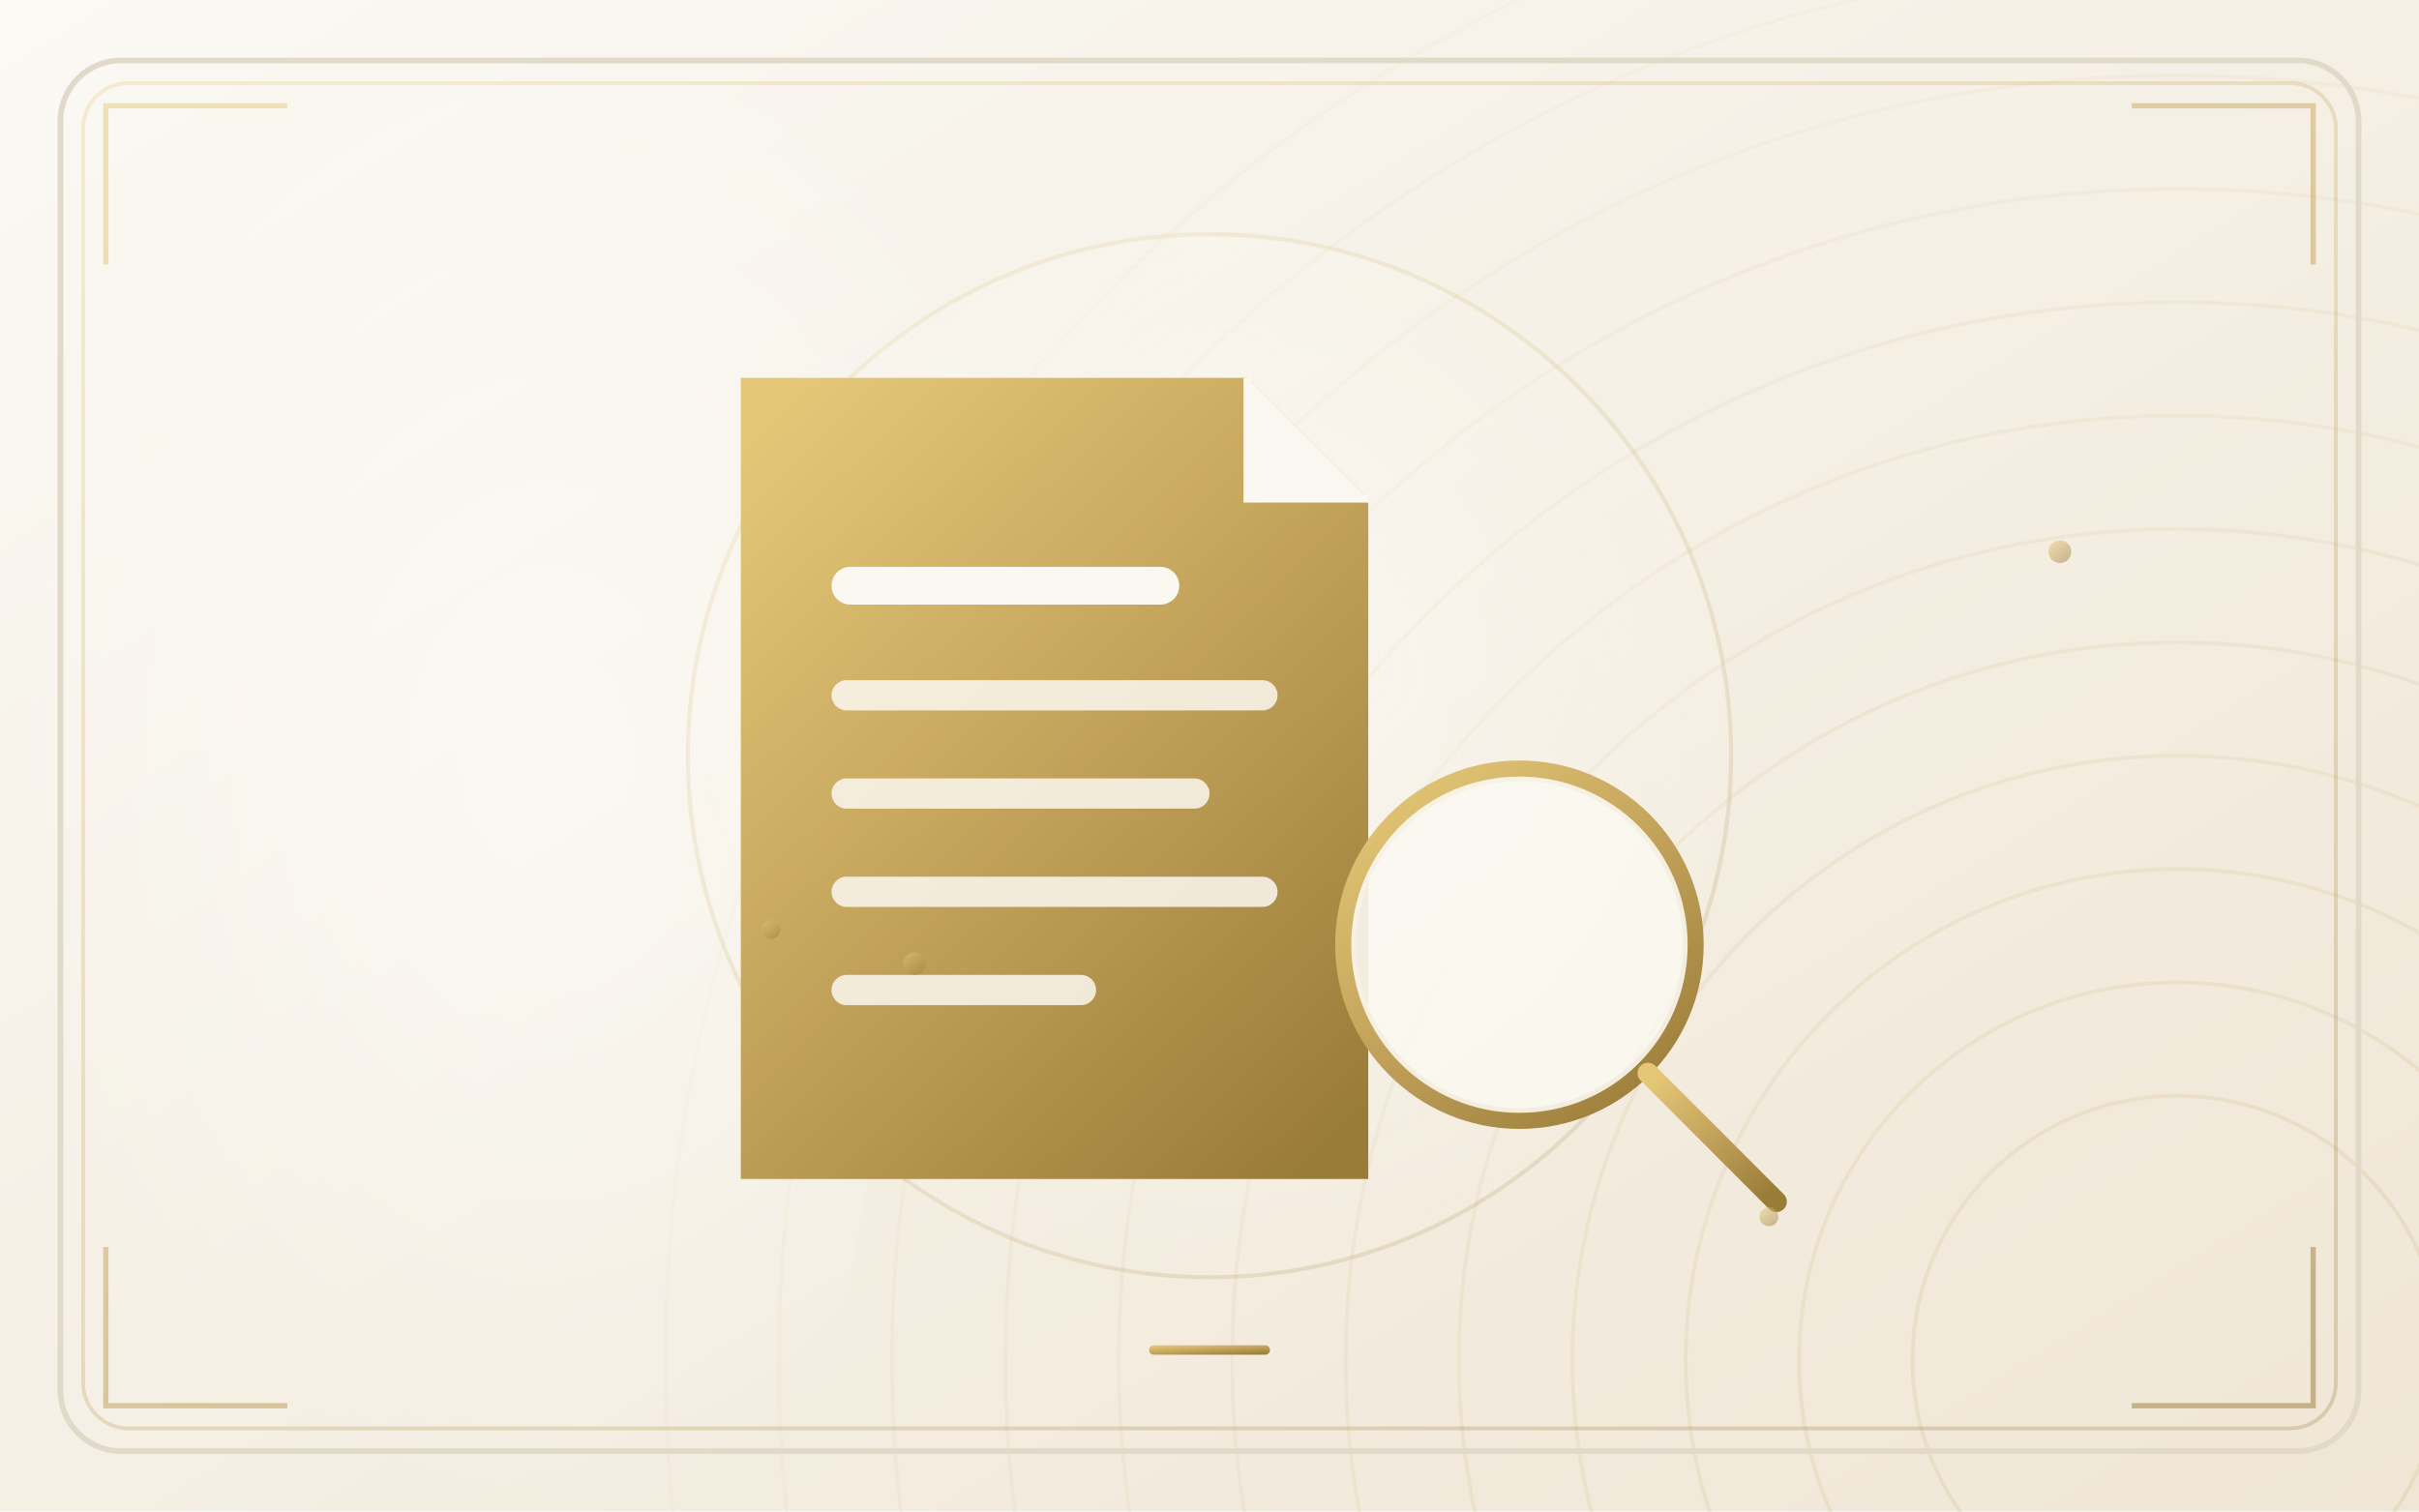
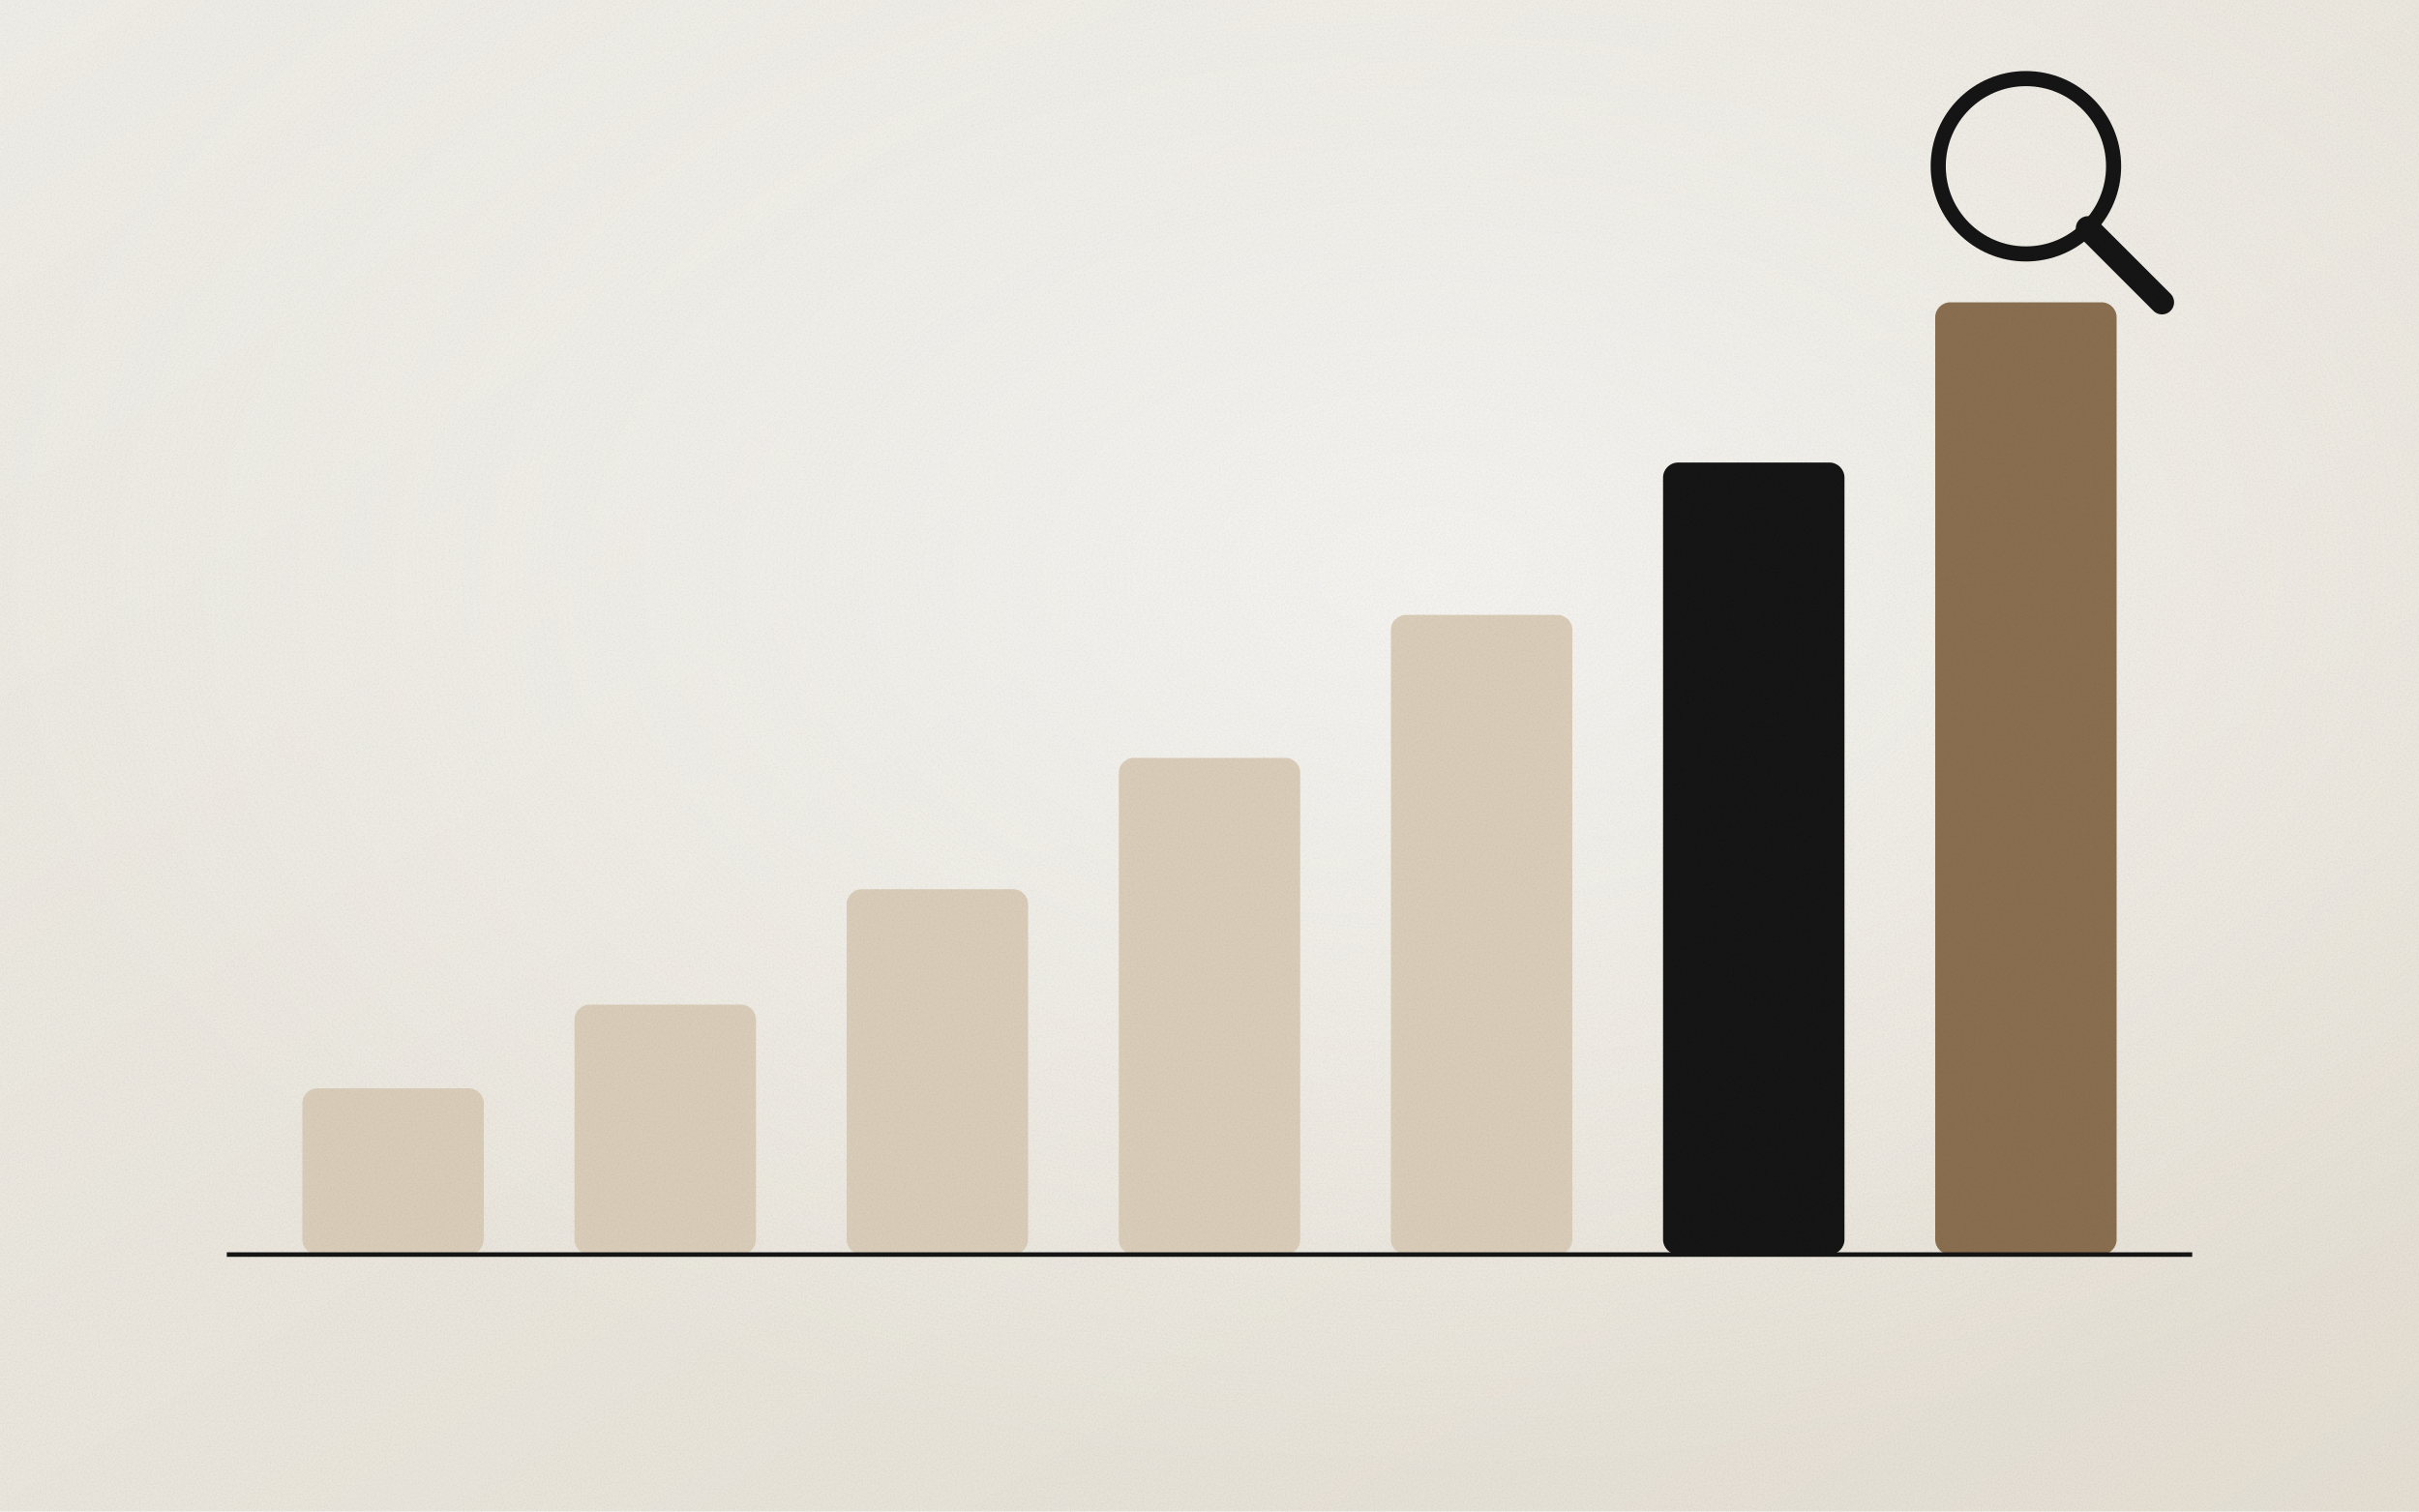
- <svg xmlns="http://www.w3.org/2000/svg" viewBox="0 0 640 400" width="640" height="400">
+ <svg xmlns="http://www.w3.org/2000/svg" viewBox="0 0 1600 1000" width="1600" height="1000">
  <defs>
-     <linearGradient id="bgg" x1="0" y1="0" x2="1" y2="1">
-       <stop offset="0" stop-color="#fbf9f4" />
-       <stop offset="1" stop-color="#efe6d5" />
+     <linearGradient id="bg" x1="0" y1="0" x2="1" y2="1">
+       <stop offset="0" stop-color="#F3F1EB" />
+       <stop offset="1" stop-color="#E8E2D6" />
    </linearGradient>
-     <linearGradient id="gg" x1="0.12" y1="0" x2="0.88" y2="1">
-       <stop offset="0" stop-color="#e3c777" />
-       <stop offset="0.5" stop-color="#c2a25a" />
-       <stop offset="1" stop-color="#9a7c39" />
+     <radialGradient id="glow" cx="0.59" cy="0.38" r="0.6">
+       <stop offset="0" stop-color="#FBFAF7" stop-opacity="0.85" />
+       <stop offset="1" stop-color="#FBFAF7" stop-opacity="0" />
+     </radialGradient>
+     <linearGradient id="fade" x1="0" y1="0" x2="0" y2="1">
+       <stop offset="0" stop-color="#8A6F4E" stop-opacity="0.28" />
+       <stop offset="1" stop-color="#8A6F4E" stop-opacity="0" />
    </linearGradient>
-     <linearGradient id="tg" x1="0" y1="0" x2="1" y2="1">
-       <stop offset="0" stop-color="#c9a45f" />
-       <stop offset="1" stop-color="#b9933f" />
-     </linearGradient>
-     <radialGradient id="duo" cx="0.5" cy="0.5" r="0.5">
-       <stop offset="0" stop-color="#ffffff" stop-opacity="0.5" />
-       <stop offset="1" stop-color="#ffffff" stop-opacity="0" />
-     </radialGradient>
-     <radialGradient id="med" cx="0.5" cy="0.42" r="0.62">
-       <stop offset="0" stop-color="#ffffff" stop-opacity="0.5" />
-       <stop offset="0.75" stop-color="#fbf7ee" stop-opacity="0.18" />
-       <stop offset="1" stop-color="#fbf7ee" stop-opacity="0" />
-     </radialGradient>
+     <filter id="grain" x="0" y="0" width="100%" height="100%">
+       <feTurbulence type="fractalNoise" baseFrequency="0.85" numOctaves="2" stitchTiles="stitch" />
+       <feColorMatrix values="0 0 0 0 0.07  0 0 0 0 0.07  0 0 0 0 0.07  0 0 0 0.09 0" />
+     </filter>
  </defs>
-   <rect width="640" height="400" fill="url(#bgg)" />
-   <circle cx="576" cy="360" r="70" fill="none" stroke="url(#tg)" stroke-width="1" opacity="0.148" />
-   <circle cx="576" cy="360" r="100" fill="none" stroke="url(#tg)" stroke-width="1" opacity="0.139" />
-   <circle cx="576" cy="360" r="130" fill="none" stroke="url(#tg)" stroke-width="1" opacity="0.129" />
-   <circle cx="576" cy="360" r="160" fill="none" stroke="url(#tg)" stroke-width="1" opacity="0.120" />
-   <circle cx="576" cy="360" r="190" fill="none" stroke="url(#tg)" stroke-width="1" opacity="0.111" />
-   <circle cx="576" cy="360" r="220" fill="none" stroke="url(#tg)" stroke-width="1" opacity="0.101" />
-   <circle cx="576" cy="360" r="250" fill="none" stroke="url(#tg)" stroke-width="1" opacity="0.092" />
-   <circle cx="576" cy="360" r="280" fill="none" stroke="url(#tg)" stroke-width="1" opacity="0.083" />
-   <circle cx="576" cy="360" r="310" fill="none" stroke="url(#tg)" stroke-width="1" opacity="0.073" />
-   <circle cx="576" cy="360" r="340" fill="none" stroke="url(#tg)" stroke-width="1" opacity="0.064" />
-   <circle cx="576" cy="360" r="370" fill="none" stroke="url(#tg)" stroke-width="1" opacity="0.054" />
-   <circle cx="576" cy="360" r="400" fill="none" stroke="url(#tg)" stroke-width="1" opacity="0.045" />
-   <path d="M0 0 H289 L213 400 H0 Z" fill="url(#duo)" />
-   <circle cx="320" cy="200" r="138" fill="url(#med)" />
-   <circle cx="320" cy="200" r="138" fill="none" stroke="url(#gg)" stroke-width="1.1" opacity="0.18" />
-   <g>
-     <path d="M196 100 H330 L362 132 V312 H196 Z" fill="url(#gg)" />
-     <path d="M330 100 V132 H362" fill="#fbf8f1" stroke="#fbf8f1" stroke-width="2" />
-     <rect x="220" y="150" width="92" height="10" rx="5" fill="#fbf8f1" />
-     <rect x="220" y="180" width="118" height="8" rx="4" fill="#fbf8f1" opacity="0.85" />
-     <rect x="220" y="206" width="100" height="8" rx="4" fill="#fbf8f1" opacity="0.85" />
-     <rect x="220" y="232" width="118" height="8" rx="4" fill="#fbf8f1" opacity="0.85" />
-     <rect x="220" y="258" width="70" height="8" rx="4" fill="#fbf8f1" opacity="0.85" />
-     <circle cx="402" cy="250" r="46" stroke="url(#gg)" fill="none" stroke-width="5.5" stroke-linecap="round" stroke-linejoin="round" />
-     <circle cx="402" cy="250" r="46" fill="#fbf8f1" opacity="0.9" />
-     <circle cx="402" cy="250" r="46" stroke="url(#gg)" fill="none" stroke-width="3" stroke-linecap="round" stroke-linejoin="round" />
-     <line x1="436" y1="284" x2="470" y2="318" stroke="url(#gg)" fill="none" stroke-width="5.5" stroke-linecap="round" stroke-linejoin="round" />
-   </g>
-   <circle cx="242" cy="255" r="3" fill="url(#gg)" opacity="0.5" />
-   <circle cx="545" cy="146" r="3" fill="url(#gg)" opacity="0.5" />
-   <circle cx="468" cy="322" r="2.5" fill="url(#gg)" opacity="0.5" />
-   <circle cx="204" cy="246" r="2.5" fill="url(#gg)" opacity="0.5" />
-   <rect x="16" y="16" width="608" height="368" fill="none" stroke="#e2dac9" stroke-width="1.5" rx="16" />
-   <rect x="22" y="22" width="596" height="356" fill="none" stroke="url(#gg)" stroke-width="1" rx="12" opacity="0.28" />
-   <path d="M28 70 V28 H76 M564 28 H612 V70 M612 330 V372 H564 M76 372 H28 V330" fill="none" stroke="url(#gg)" stroke-width="1.4" opacity="0.5" />
-   <rect x="304" y="356" width="32" height="2.5" rx="1.25" fill="url(#gg)" />
+   <rect width="1600" height="1000" fill="url(#bg)" />
+   <rect width="1600" height="1000" fill="url(#glow)" />
+   <rect x="200" y="720" width="120" height="110" rx="10" fill="#DDD0BC" />
+   <rect x="380" y="664.6" width="120" height="165.4" rx="10" fill="#DDD0BC" />
+   <rect x="560" y="588.3" width="120" height="241.7" rx="10" fill="#DDD0BC" />
+   <rect x="740" y="501.4" width="120" height="328.6" rx="10" fill="#DDD0BC" />
+   <rect x="920" y="406.8" width="120" height="423.2" rx="10" fill="#DDD0BC" />
+   <rect x="1100" y="306" width="120" height="524" rx="10" fill="#121212" />
+   <rect x="1280" y="200" width="120" height="630" rx="10" fill="#8A6F4E" />
+   <line x1="150" y1="830" x2="1450" y2="830" stroke="#121212" stroke-width="3" />
+   <circle cx="1340" cy="110" r="58" fill="none" stroke="#121212" stroke-width="10" />
+   <line x1="1381" y1="151" x2="1430" y2="200" stroke="#121212" stroke-width="16" stroke-linecap="round" />
+   <rect width="1600" height="1000" filter="url(#grain)" />
</svg>
